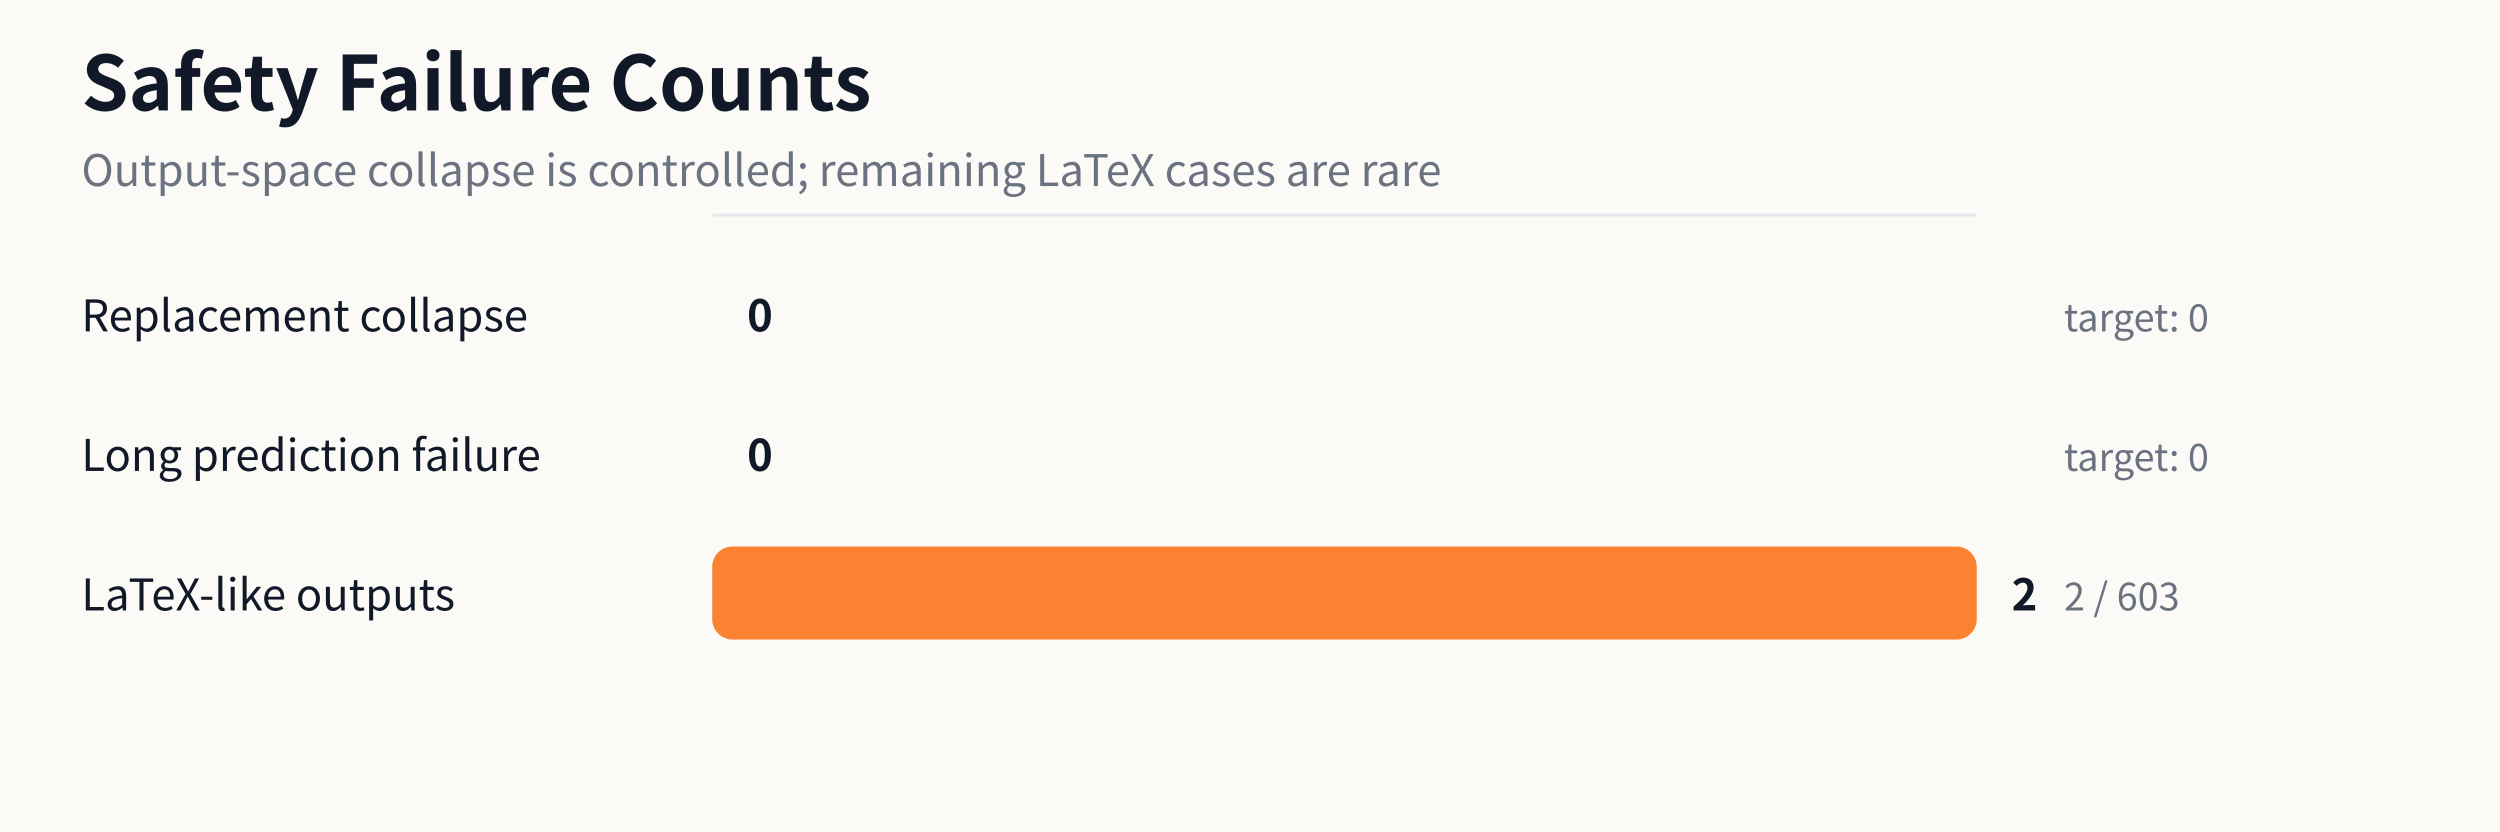
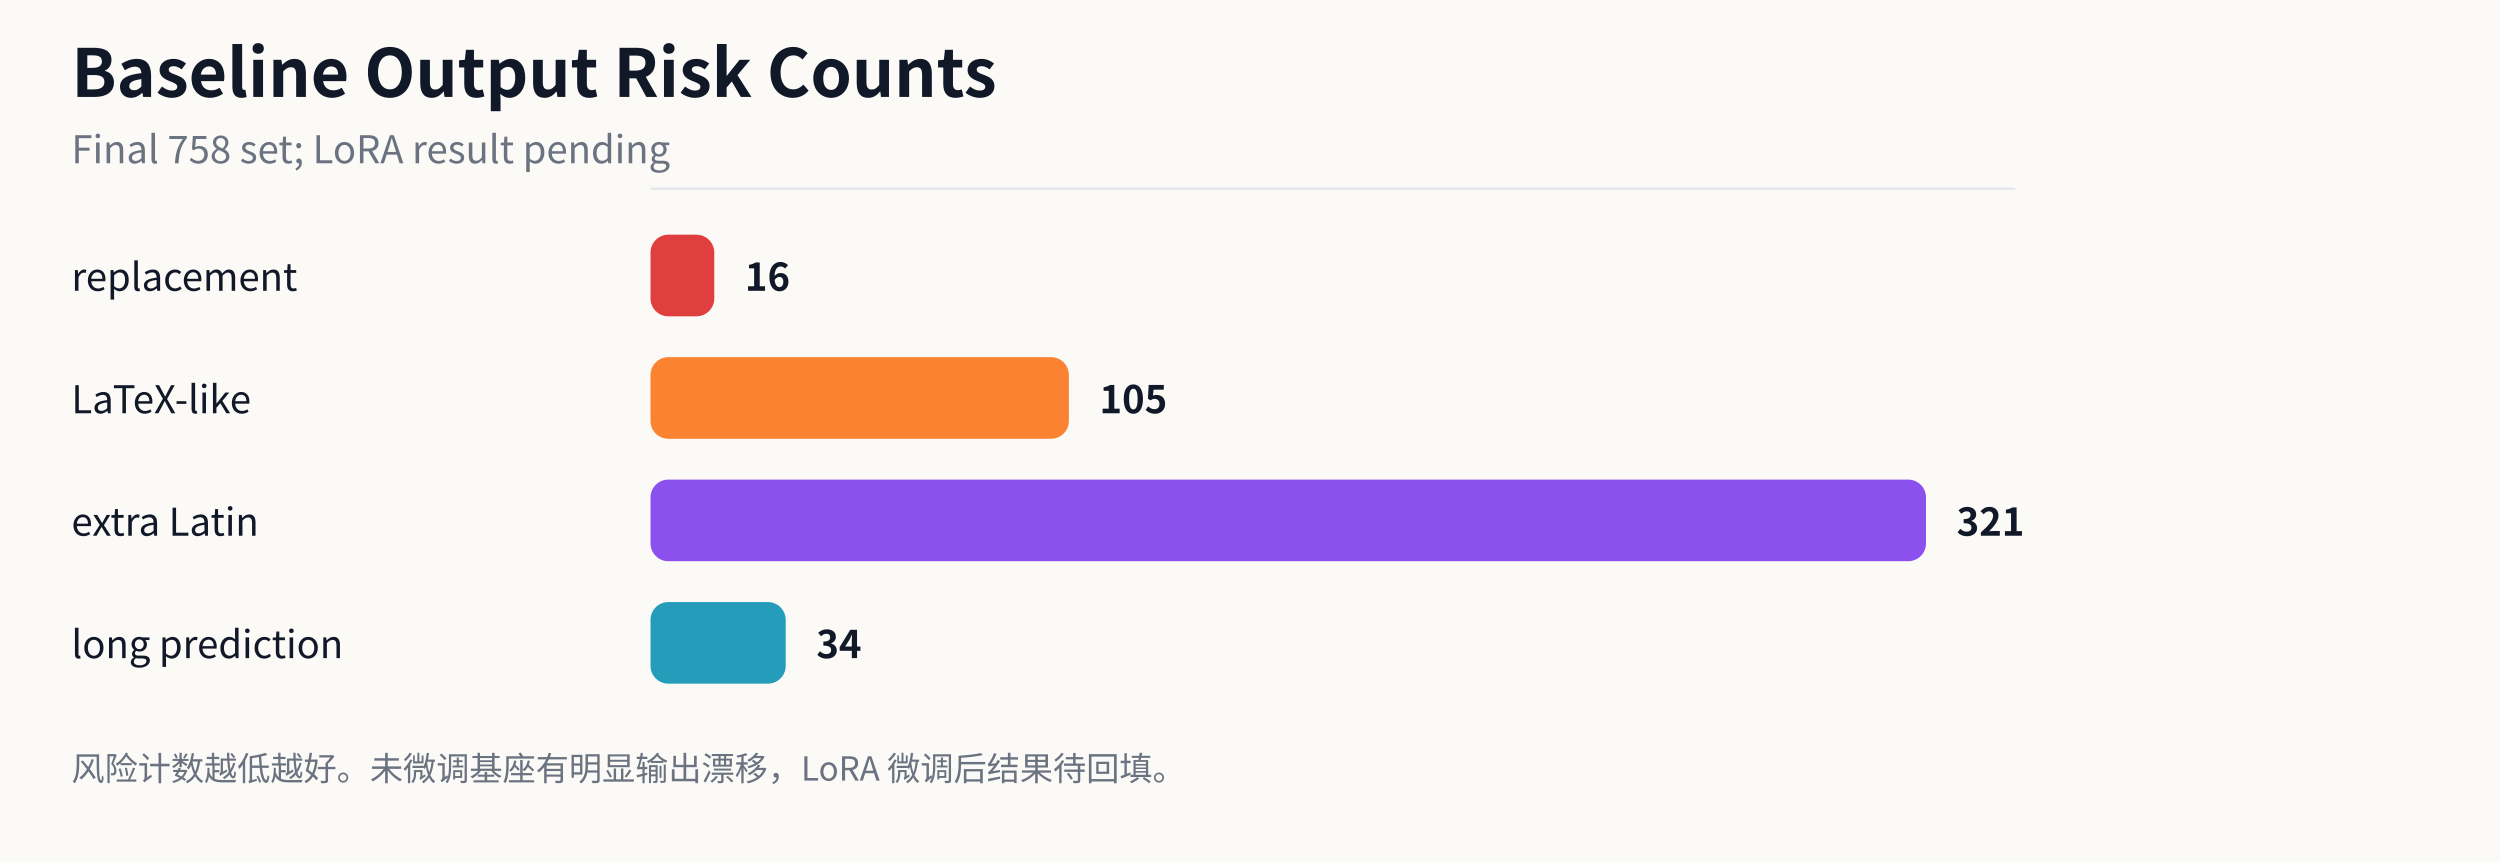
- <svg xmlns="http://www.w3.org/2000/svg" width="860" height="286" viewBox="0 0 860 286">
+ <svg xmlns="http://www.w3.org/2000/svg" width="980" height="338" viewBox="0 0 980 338" role="img" aria-labelledby="title desc">
  <rect width="100%" height="100%" fill="#fbfaf7" />
  <style>text{font-family:-apple-system,BlinkMacSystemFont,"Segoe UI","Noto Sans CJK SC","PingFang SC",Arial,sans-serif}.title{font-size:26px;font-weight:700;fill:#111827}.sub{font-size:15px;fill:#6b7280}.label{font-size:15px;fill:#111827}.value{font-size:15px;font-weight:650;fill:#111827}.axis{stroke:#e5e7eb;stroke-width:1}.note{font-size:13px;fill:#6b7280}</style>
-   <text class="title" x="28" y="38">Safety Failure Counts</text>
-   <text class="sub" x="28" y="64">Output-space collapse is controlled; remaining LaTeX cases are rare</text>
-   <line class="axis" x1="245" y1="74" x2="680" y2="74" />
-   <text class="label" x="28" y="114">Replacement collapse</text>
-   <rect x="245" y="92" width="0.0" height="32" rx="7" fill="#2563eb" opacity="0.88" />
-   <text class="value" x="257.0" y="114">0</text>
-   <text class="note" x="710" y="114">target: 0</text>
-   <text class="label" x="28" y="162">Long prediction failure</text>
-   <rect x="245" y="140" width="0.0" height="32" rx="7" fill="#16a34a" opacity="0.88" />
-   <text class="value" x="257.0" y="162">0</text>
-   <text class="note" x="710" y="162">target: 0</text>
-   <text class="label" x="28" y="210">LaTeX-like outputs</text>
-   <rect x="245" y="188" width="435.0" height="32" rx="7" fill="#f97316" opacity="0.88" />
-   <text class="value" x="692.0" y="210">2</text>
-   <text class="note" x="710" y="210">2 / 603</text>
+   <text class="title" x="28" y="38">Baseline Output Risk Counts</text>
+   <text class="sub" x="28" y="64">Final 758 set; LoRA result pending</text>
+   <line class="axis" x1="255" y1="74" x2="790" y2="74" />
+   <text class="label" x="28" y="114">replacement</text>
+   <rect x="255" y="92" width="25" height="32" rx="7" fill="#dc2626" opacity="0.88" />
+   <text class="value" x="292" y="114">16</text>
+   <text class="label" x="28" y="162">LaTeX-like</text>
+   <rect x="255" y="140" width="164" height="32" rx="7" fill="#f97316" opacity="0.88" />
+   <text class="value" x="431" y="162">105</text>
+   <text class="label" x="28" y="210">extra Latin</text>
+   <rect x="255" y="188" width="500" height="32" rx="7" fill="#7c3aed" opacity="0.88" />
+   <text class="value" x="767" y="210">321</text>
+   <text class="label" x="28" y="258">long prediction</text>
+   <rect x="255" y="236" width="53" height="32" rx="7" fill="#0891b2" opacity="0.88" />
+   <text class="value" x="320" y="258">34</text>
+   <text class="note" x="28" y="306">风险计数越低越好。未微调基座有明显输出漂移，LoRA 微调后结果待回填。</text>
</svg>
